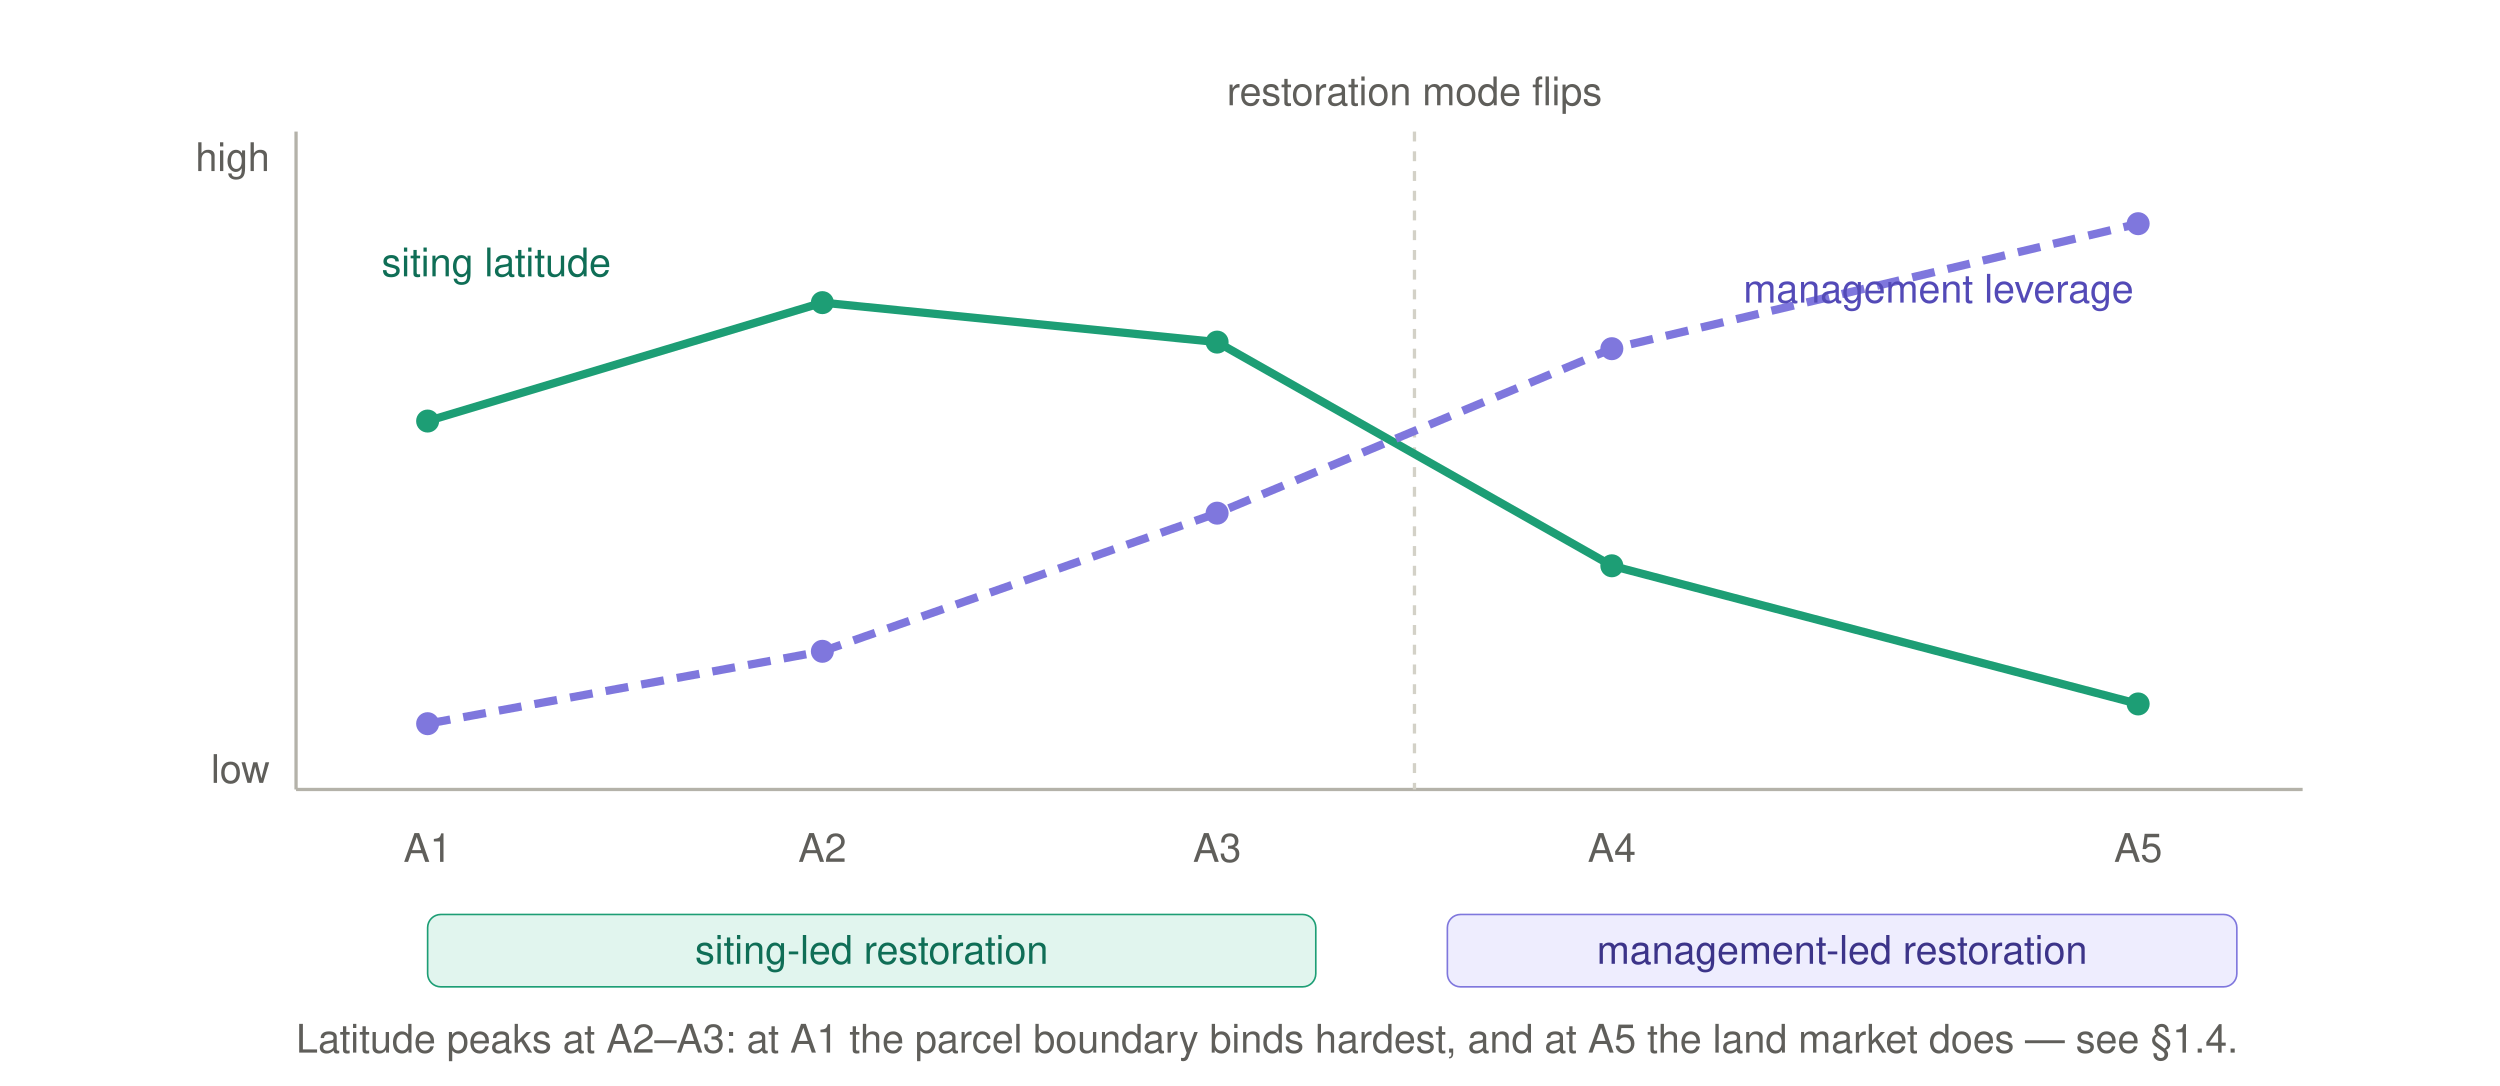
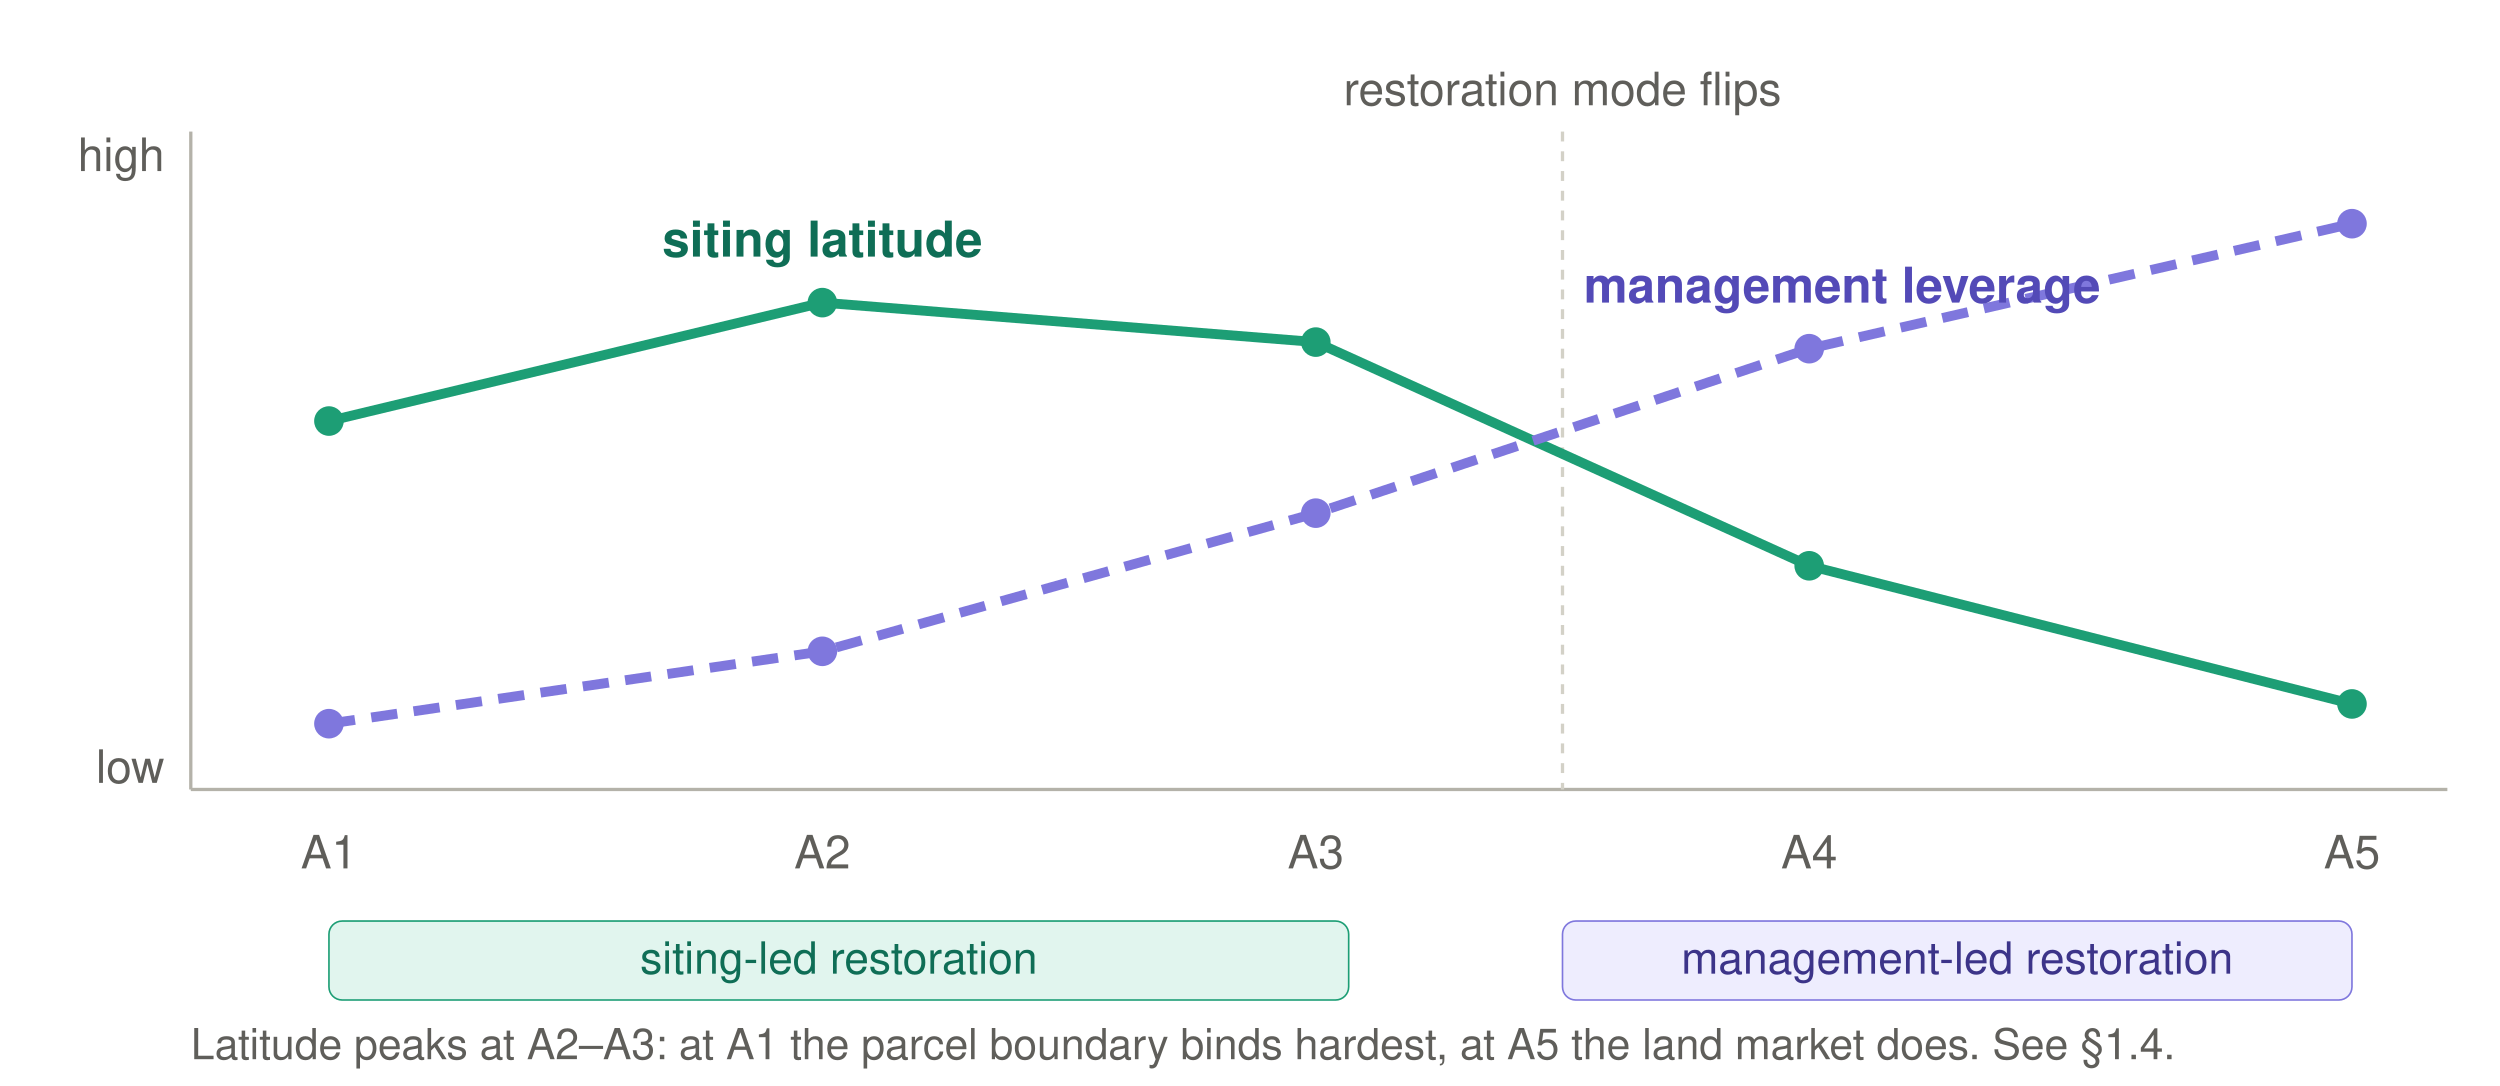
<svg xmlns="http://www.w3.org/2000/svg" width="760" height="330" viewBox="0 0 760 330" role="img">
  <style>
text{font-family:ui-sans-serif,system-ui,-apple-system,"Segoe UI",Helvetica,Arial,sans-serif}
- .ts{font-size:12px;fill:#5f5e5a}
- .rl{font-size:12px;font-weight:500}
+ .ts{font-size:14px;fill:#5f5e5a}
+ .rl{font-size:15px;font-weight:600}
+ .lg{font-size:13.5px}
+ .fn{font-size:13px;fill:#5f5e5a}
.ax{stroke:#b4b2a9;stroke-width:1}
.gl{stroke:#d3d1c7;stroke-width:1;stroke-dasharray:3 3}
- @media (prefers-color-scheme:dark){.ts{fill:#9c9a92}.ax{stroke:#5f5e5a}.gl{stroke:#444441}}
</style>
-   <line class="ax" x1="90" y1="40" x2="90" y2="240" />
-   <line class="ax" x1="90" y1="240" x2="700" y2="240" />
-   <text class="ts" x="82" y="52" text-anchor="end">high</text>
-   <text class="ts" x="82" y="238" text-anchor="end">low</text>
-   <line class="gl" x1="430" y1="40" x2="430" y2="240" />
-   <text class="ts" x="430" y="32" text-anchor="middle">restoration mode flips</text>
-   <path d="M130 128 L250 92 L370 104 L490 172 L650 214" fill="none" stroke="#1D9E75" stroke-width="2.5" />
-   <path d="M130 220 L250 198 L370 156 L490 106 L650 68" fill="none" stroke="#7F77DD" stroke-width="2.5" stroke-dasharray="7 4" />
-   <circle cx="130" cy="128" r="3.5" fill="#1D9E75" />
-   <circle cx="250" cy="92" r="3.5" fill="#1D9E75" />
-   <circle cx="370" cy="104" r="3.5" fill="#1D9E75" />
-   <circle cx="490" cy="172" r="3.5" fill="#1D9E75" />
-   <circle cx="650" cy="214" r="3.5" fill="#1D9E75" />
-   <circle cx="130" cy="220" r="3.5" fill="#7F77DD" />
-   <circle cx="250" cy="198" r="3.5" fill="#7F77DD" />
-   <circle cx="370" cy="156" r="3.5" fill="#7F77DD" />
-   <circle cx="490" cy="106" r="3.5" fill="#7F77DD" />
-   <circle cx="650" cy="68" r="3.5" fill="#7F77DD" />
-   <text class="rl" x="116" y="84" fill="#0F6E56">siting latitude</text>
-   <text class="rl" x="530" y="92" fill="#534AB7">management leverage</text>
-   <text class="ts" x="130" y="262" text-anchor="middle">A1</text>
-   <text class="ts" x="250" y="262" text-anchor="middle">A2</text>
-   <text class="ts" x="370" y="262" text-anchor="middle">A3</text>
-   <text class="ts" x="490" y="262" text-anchor="middle">A4</text>
-   <text class="ts" x="650" y="262" text-anchor="middle">A5</text>
-   <rect x="130" y="278" width="270" height="22" rx="4" fill="#E1F5EE" stroke="#1D9E75" stroke-width="0.5" />
-   <rect x="440" y="278" width="240" height="22" rx="4" fill="#EEEDFE" stroke="#7F77DD" stroke-width="0.5" />
-   <text x="265" y="293" text-anchor="middle" font-size="12" fill="#0F6E56">siting-led restoration</text>
-   <text x="560" y="293" text-anchor="middle" font-size="12" fill="#3C3489">management-led restoration</text>
-   <text class="ts" x="90" y="320">Latitude peaks at A2–A3: at A1 the parcel boundary binds hardest, and at A5 the land market does — see §1.4.</text>
+   <line class="ax" x1="58" y1="40" x2="58" y2="240" />
+   <line class="ax" x1="58" y1="240" x2="744" y2="240" />
+   <text class="ts" x="50" y="52" text-anchor="end">high</text>
+   <text class="ts" x="50" y="238" text-anchor="end">low</text>
+   <line class="gl" x1="475" y1="40" x2="475" y2="240" />
+   <text class="ts" x="475" y="32" text-anchor="middle">restoration mode flips</text>
+   <path d="M100 128 L250 92 L400 104 L550 172 L715 214" fill="none" stroke="#1D9E75" stroke-width="3" />
+   <path d="M100 220 L250 198 L400 156 L550 106 L715 68" fill="none" stroke="#7F77DD" stroke-width="3" stroke-dasharray="8 5" />
+   <circle cx="100" cy="128" r="4.5" fill="#1D9E75" />
+   <circle cx="250" cy="92" r="4.5" fill="#1D9E75" />
+   <circle cx="400" cy="104" r="4.5" fill="#1D9E75" />
+   <circle cx="550" cy="172" r="4.5" fill="#1D9E75" />
+   <circle cx="715" cy="214" r="4.5" fill="#1D9E75" />
+   <circle cx="100" cy="220" r="4.5" fill="#7F77DD" />
+   <circle cx="250" cy="198" r="4.5" fill="#7F77DD" />
+   <circle cx="400" cy="156" r="4.5" fill="#7F77DD" />
+   <circle cx="550" cy="106" r="4.5" fill="#7F77DD" />
+   <circle cx="715" cy="68" r="4.5" fill="#7F77DD" />
+   <text class="rl" x="250" y="78" text-anchor="middle" fill="#0F6E56">siting latitude</text>
+   <text class="rl" x="560" y="92" text-anchor="middle" fill="#534AB7">management leverage</text>
+   <text class="ts" x="100" y="264" text-anchor="middle">A1</text>
+   <text class="ts" x="250" y="264" text-anchor="middle">A2</text>
+   <text class="ts" x="400" y="264" text-anchor="middle">A3</text>
+   <text class="ts" x="550" y="264" text-anchor="middle">A4</text>
+   <text class="ts" x="715" y="264" text-anchor="middle">A5</text>
+   <rect x="100" y="280" width="310" height="24" rx="4" fill="#E1F5EE" stroke="#1D9E75" stroke-width="0.5" />
+   <rect x="475" y="280" width="240" height="24" rx="4" fill="#EEEDFE" stroke="#7F77DD" stroke-width="0.5" />
+   <text class="lg" x="255" y="296" text-anchor="middle" fill="#0F6E56">siting-led restoration</text>
+   <text class="lg" x="595" y="296" text-anchor="middle" fill="#3C3489">management-led restoration</text>
+   <text class="fn" x="58" y="322">Latitude peaks at A2–A3: at A1 the parcel boundary binds hardest, at A5 the land market does. See §1.4.</text>
</svg>
